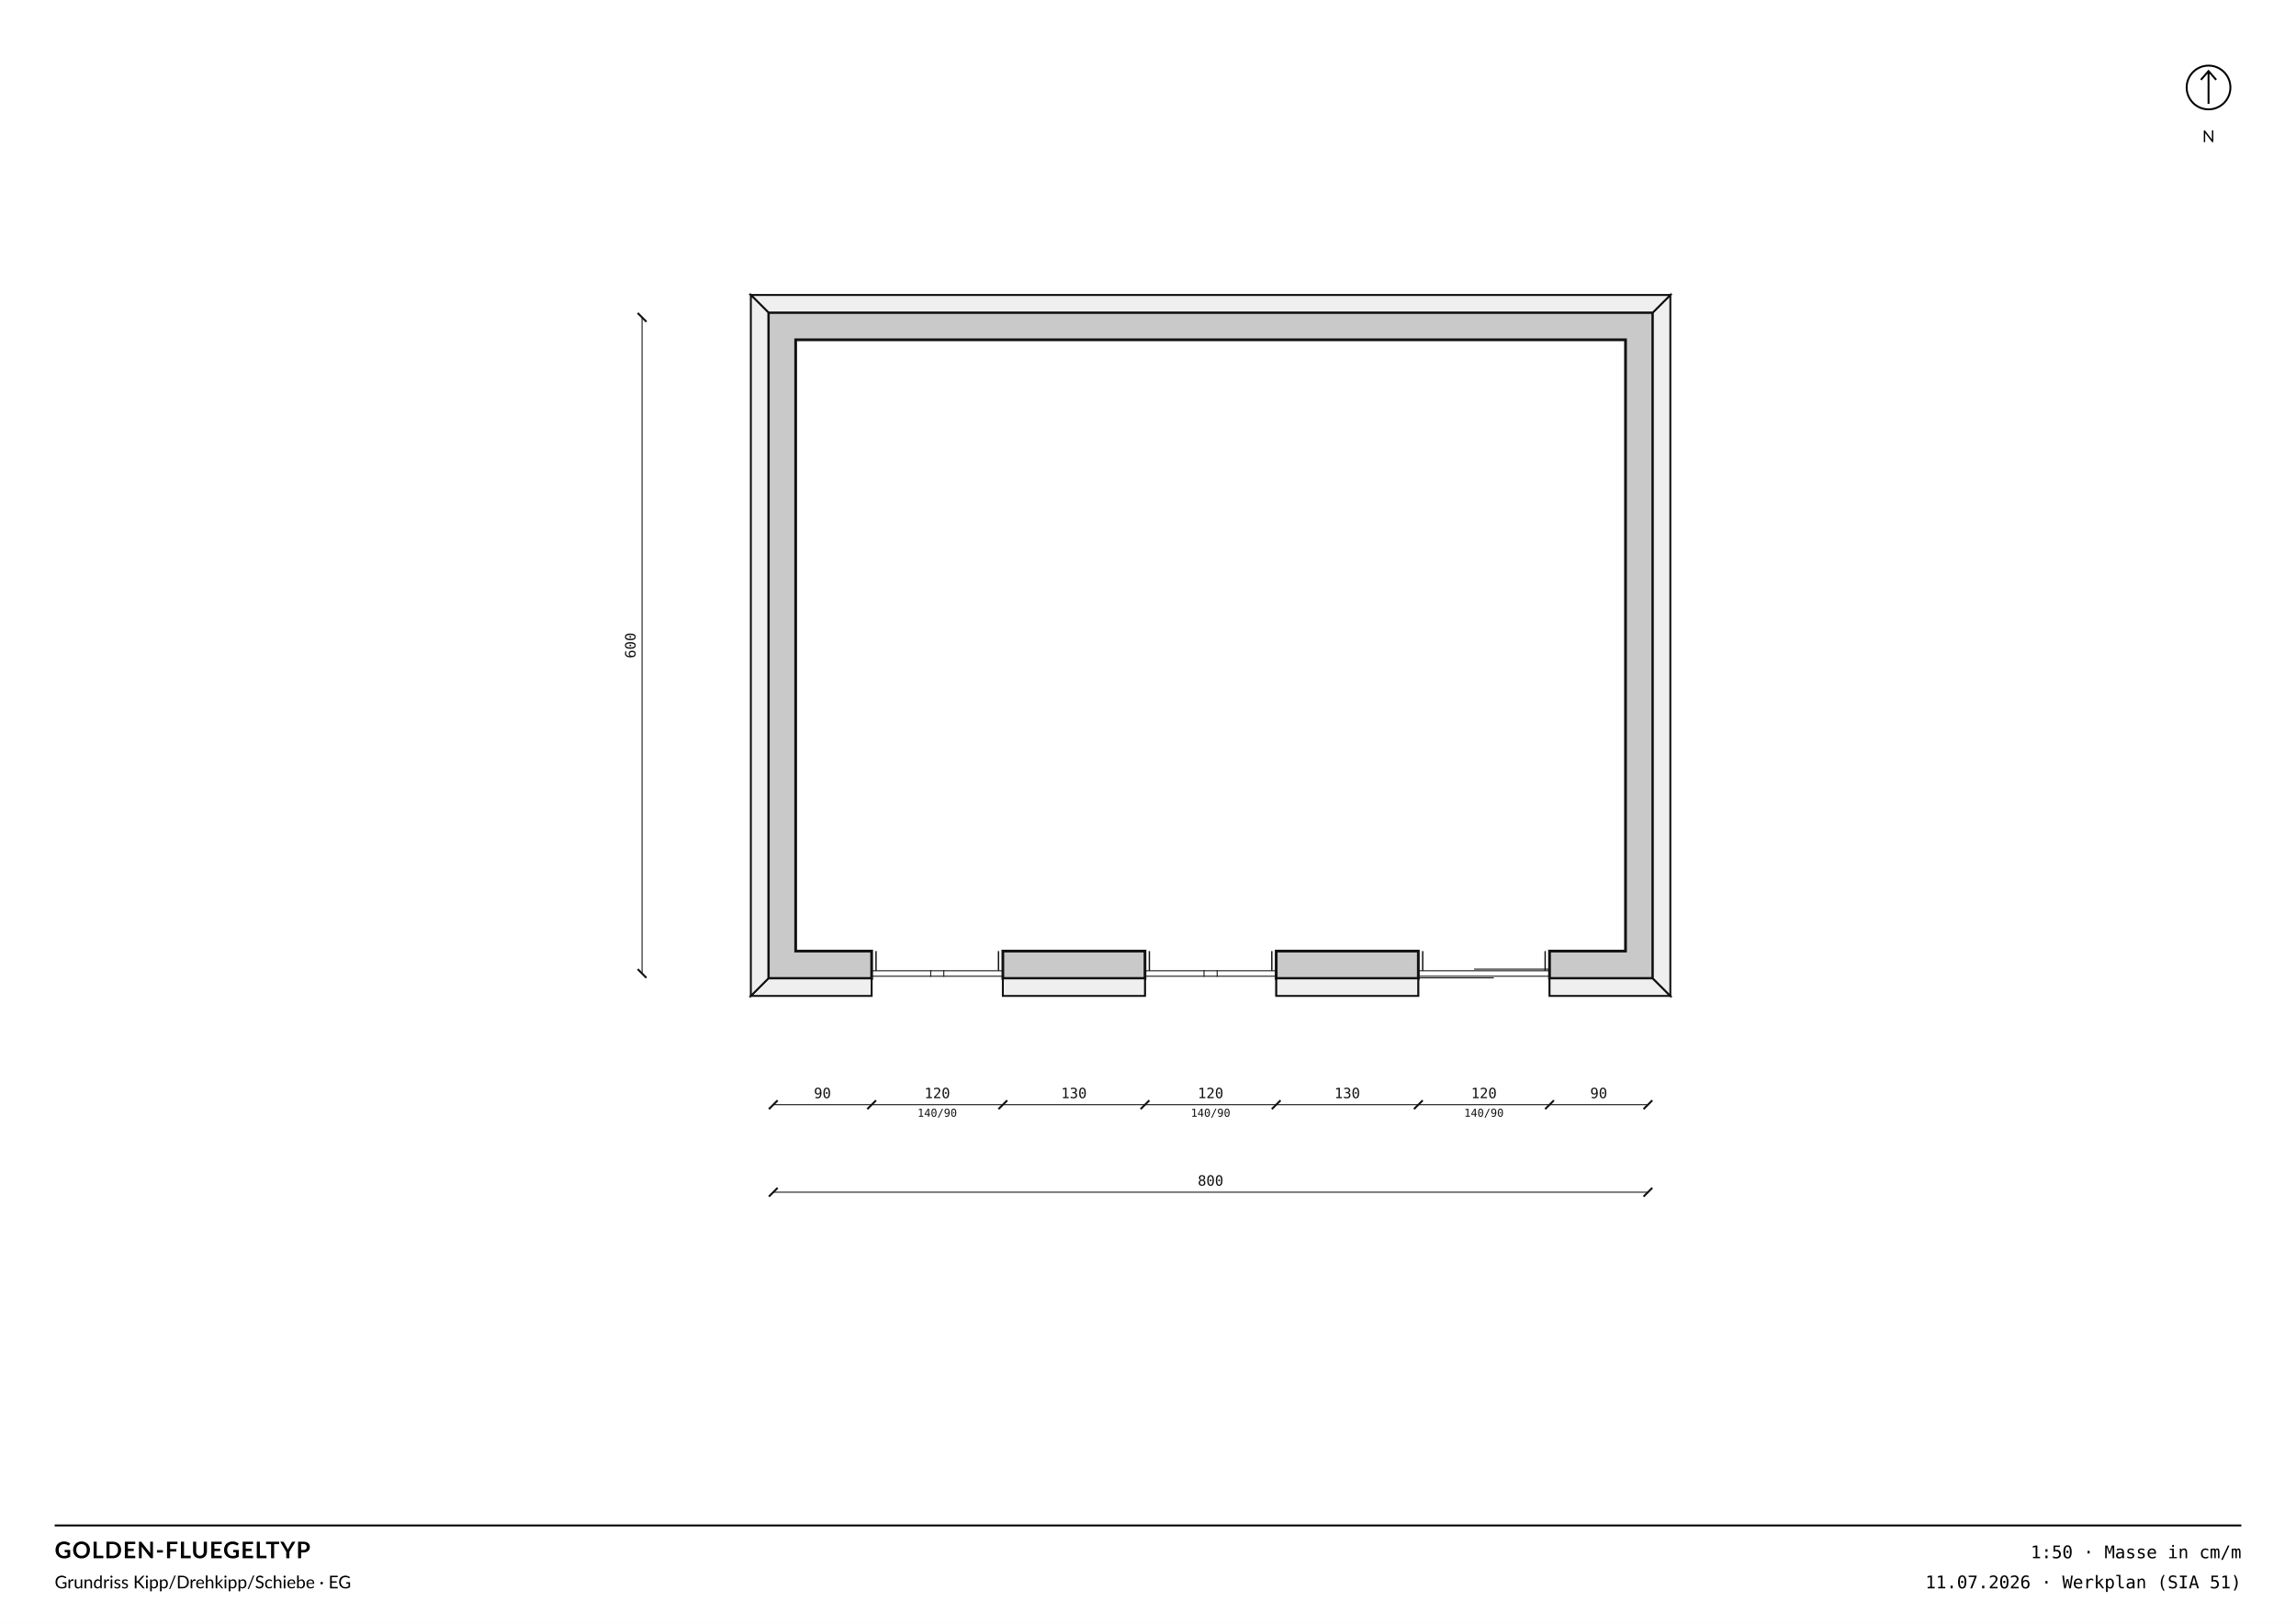
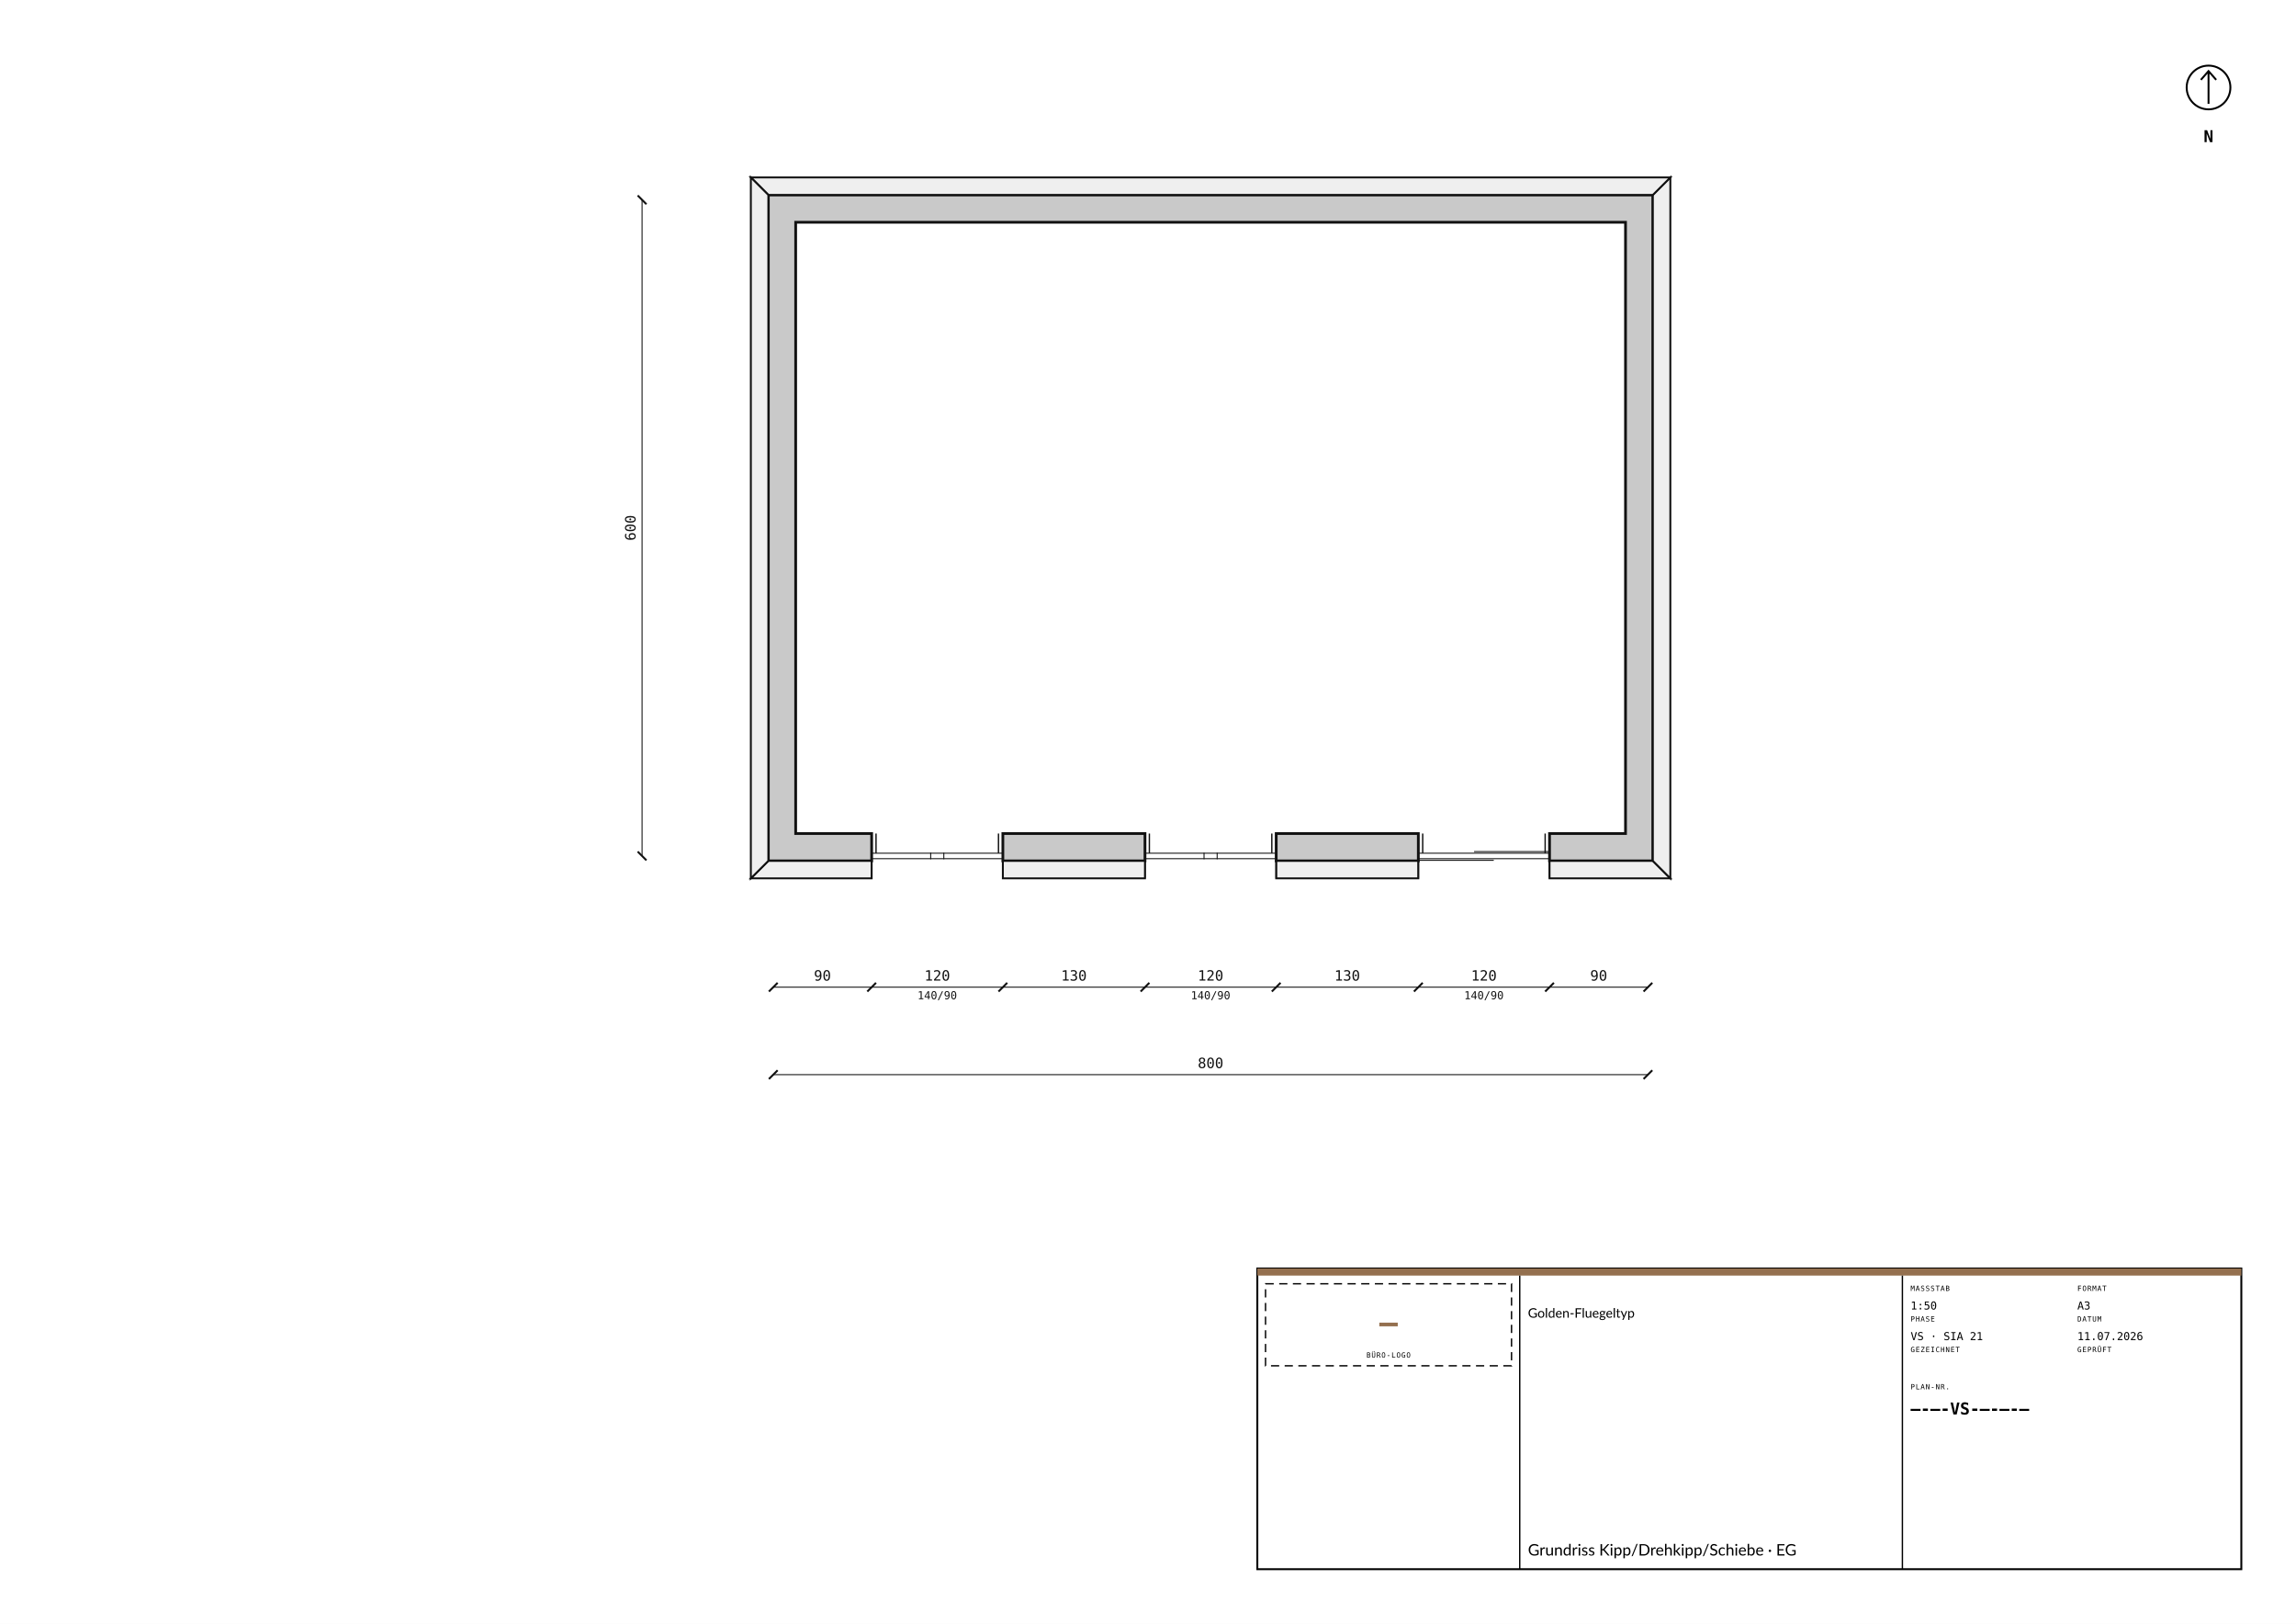
<svg xmlns="http://www.w3.org/2000/svg" width="420mm" height="297mm" viewBox="0 0 420 297" font-family="Helvetica, Arial, sans-serif">
  <rect width="420" height="297" fill="white" />
-   <g transform="translate(141.45, 178.05) scale(0.02)">
+   <g transform="translate(141.45, 156.55) scale(0.02)">
    <path d="M 900 -205 L 205 -205 L 205 -5795 L 7795 -5795 L 7795 -205 L 7100 -205 L 7100 45 L 8045 45 L 8045 -6045 L -45 -6045 L -45 45 L 900 45 Z M 5900 -205 L 4600 -205 L 4600 45 L 5900 45 Z M 3400 -205 L 2100 -205 L 2100 45 L 3400 45 Z" fill-rule="evenodd" fill="#c9c9c9" stroke="#111" stroke-width="25" />
    <path d="M 8205 205 L 8045 45 L 7100 45 L 7100 205 Z M 5900 205 L 5900 45 L 4600 45 L 4600 205 Z M 3400 205 L 3400 45 L 2100 45 L 2100 205 Z M 900 205 L 900 45 L -45 45 L -205 205 Z" fill-rule="evenodd" fill="#efefef" stroke="#111" stroke-width="17.5" />
    <path d="M 8045 45 L 8045 -6045 L 8205 -6205 L 8205 205 Z" fill-rule="evenodd" fill="#efefef" stroke="#111" stroke-width="17.5" />
    <path d="M 8045 -6045 L -45 -6045 L -205 -6205 L 8205 -6205 Z" fill-rule="evenodd" fill="#efefef" stroke="#111" stroke-width="17.5" />
    <path d="M -45 -6045 L -45 45 L -205 205 L -205 -6205 Z" fill-rule="evenodd" fill="#efefef" stroke="#111" stroke-width="17.5" />
    <line x1="900" y1="-205" x2="900" y2="205" stroke="#111" stroke-width="12.5" />
    <line x1="2100" y1="-205" x2="2100" y2="205" stroke="#111" stroke-width="12.5" />
    <line x1="900" y1="25" x2="2100" y2="25" stroke="#111" stroke-width="9" />
    <line x1="900" y1="-25" x2="2100" y2="-25" stroke="#111" stroke-width="9" />
    <line x1="940" y1="-205" x2="940" y2="-25" stroke="#111" stroke-width="12.5" />
    <line x1="2060" y1="-205" x2="2060" y2="-25" stroke="#111" stroke-width="12.5" />
    <line x1="1440" y1="30" x2="1440" y2="-30" stroke="#111" stroke-width="9" />
    <line x1="1560" y1="30" x2="1560" y2="-30" stroke="#111" stroke-width="9" />
    <line x1="3400" y1="-205" x2="3400" y2="205" stroke="#111" stroke-width="12.5" />
    <line x1="4600" y1="-205" x2="4600" y2="205" stroke="#111" stroke-width="12.5" />
    <line x1="3400" y1="25" x2="4600" y2="25" stroke="#111" stroke-width="9" />
    <line x1="3400" y1="-25" x2="4600" y2="-25" stroke="#111" stroke-width="9" />
    <line x1="3440" y1="-205" x2="3440" y2="-25" stroke="#111" stroke-width="12.5" />
    <line x1="4560" y1="-205" x2="4560" y2="-25" stroke="#111" stroke-width="12.5" />
    <line x1="3940" y1="30" x2="3940" y2="-30" stroke="#111" stroke-width="9" />
    <line x1="4060" y1="30" x2="4060" y2="-30" stroke="#111" stroke-width="9" />
    <line x1="5900" y1="-205" x2="5900" y2="205" stroke="#111" stroke-width="12.5" />
    <line x1="7100" y1="-205" x2="7100" y2="205" stroke="#111" stroke-width="12.5" />
    <line x1="5900" y1="25" x2="7100" y2="25" stroke="#111" stroke-width="9" />
    <line x1="5900" y1="-25" x2="7100" y2="-25" stroke="#111" stroke-width="9" />
    <line x1="5940" y1="-205" x2="5940" y2="-25" stroke="#111" stroke-width="12.5" />
    <line x1="7060" y1="-205" x2="7060" y2="-25" stroke="#111" stroke-width="12.5" />
    <line x1="5900" y1="40" x2="6590" y2="40" stroke="#111" stroke-width="9" />
    <line x1="6410" y1="-40" x2="7100" y2="-40" stroke="#111" stroke-width="9" />
    <g stroke="#111" fill="#111">
      <line x1="0" y1="1200" x2="8000" y2="1200" stroke-width="9" />
      <line x1="-40" y1="1240" x2="40" y2="1160" stroke-width="18" />
      <line x1="860" y1="1240" x2="940" y2="1160" stroke-width="18" />
      <line x1="2060" y1="1240" x2="2140" y2="1160" stroke-width="18" />
      <line x1="3360" y1="1240" x2="3440" y2="1160" stroke-width="18" />
      <line x1="4560" y1="1240" x2="4640" y2="1160" stroke-width="18" />
      <line x1="5860" y1="1240" x2="5940" y2="1160" stroke-width="18" />
      <line x1="7060" y1="1240" x2="7140" y2="1160" stroke-width="18" />
      <line x1="7960" y1="1240" x2="8040" y2="1160" stroke-width="18" />
      <text x="450" y="1140" text-anchor="middle" font-size="130" font-family="'IBM Plex Mono', ui-monospace, monospace" stroke="none">90</text>
      <text x="1500" y="1140" text-anchor="middle" font-size="130" font-family="'IBM Plex Mono', ui-monospace, monospace" stroke="none">120</text>
      <text x="1500" y="1310" text-anchor="middle" font-size="100" font-family="'IBM Plex Mono', ui-monospace, monospace" stroke="none">140/90</text>
      <text x="2750" y="1140" text-anchor="middle" font-size="130" font-family="'IBM Plex Mono', ui-monospace, monospace" stroke="none">130</text>
      <text x="4000" y="1140" text-anchor="middle" font-size="130" font-family="'IBM Plex Mono', ui-monospace, monospace" stroke="none">120</text>
      <text x="4000" y="1310" text-anchor="middle" font-size="100" font-family="'IBM Plex Mono', ui-monospace, monospace" stroke="none">140/90</text>
      <text x="5250" y="1140" text-anchor="middle" font-size="130" font-family="'IBM Plex Mono', ui-monospace, monospace" stroke="none">130</text>
      <text x="6500" y="1140" text-anchor="middle" font-size="130" font-family="'IBM Plex Mono', ui-monospace, monospace" stroke="none">120</text>
      <text x="6500" y="1310" text-anchor="middle" font-size="100" font-family="'IBM Plex Mono', ui-monospace, monospace" stroke="none">140/90</text>
      <text x="7550" y="1140" text-anchor="middle" font-size="130" font-family="'IBM Plex Mono', ui-monospace, monospace" stroke="none">90</text>
    </g>
    <g stroke="#111" fill="#111">
      <line x1="0" y1="2000" x2="8000" y2="2000" stroke-width="9" />
      <line x1="-40" y1="2040" x2="40" y2="1960" stroke-width="18" />
      <line x1="7960" y1="2040" x2="8040" y2="1960" stroke-width="18" />
      <text x="4000" y="1940" text-anchor="middle" font-size="130" font-family="'IBM Plex Mono', ui-monospace, monospace" stroke="none">800</text>
    </g>
    <g stroke="#111" fill="#111">
      <line x1="-1200" y1="0" x2="-1200" y2="-6000" stroke-width="9" />
      <line x1="-1240" y1="-40" x2="-1160" y2="40" stroke-width="18" />
      <line x1="-1240" y1="-6040" x2="-1160" y2="-5960" stroke-width="18" />
      <text x="-1260" y="-3000" text-anchor="middle" font-size="130" font-family="'IBM Plex Mono', ui-monospace, monospace" stroke="none" transform="rotate(-90 -1260 -3000)">600</text>
    </g>
  </g>
-   <g stroke="black" fill="none" stroke-width="0.35">
-     <circle cx="404" cy="16" r="4" />
-     <path d="M 404 19 L 404 13 M 402.6 14.6 L 404 13 L 405.4 14.6" />
-     <text x="404" y="26" text-anchor="middle" font-size="3" font-family="'Lato', Helvetica, Arial, sans-serif" stroke="none" fill="black">N</text>
+   <g data-teil="nordpfeil" stroke="black" fill="none" stroke-width="0.35">
+     <circle cx="404.00" cy="16.00" r="4" />
+     <path d="M 404.00 19.00 L 404.00 13.00 M 402.60 14.60 L 404.00 13.00 L 405.40 14.60" />
+     <text x="404.00" y="26.00" text-anchor="middle" font-family="'IBM Plex Mono', ui-monospace, monospace" font-size="3" font-feature-settings="'tnum'" font-weight="bold" stroke="none" fill="black">N</text>
  </g>
-   <g font-size="3.2">
-     <line x1="10" y1="279" x2="410" y2="279" stroke="black" stroke-width="0.35" />
-     <text x="10" y="285" font-weight="bold" font-family="'Lato', Helvetica, Arial, sans-serif" letter-spacing="0.04em" font-size="4.2">GOLDEN-FLUEGELTYP</text>
-     <text x="10" y="290.5" font-family="'Lato', Helvetica, Arial, sans-serif">Grundriss Kipp/Drehkipp/Schiebe · EG</text>
-     <text x="410" y="285" text-anchor="end" font-family="'IBM Plex Mono', ui-monospace, monospace" font-feature-settings="'tnum'">1:50 · Masse in cm/m</text>
-     <text x="410" y="290.5" text-anchor="end" font-family="'IBM Plex Mono', ui-monospace, monospace" font-feature-settings="'tnum'">11.07.2026 · Werkplan (SIA 51)</text>
+   <g data-teil="plankopf">
+     <rect x="230" y="232" width="180" height="55" fill="white" stroke="black" stroke-width="0.35" />
+     <rect x="230" y="232" width="180" height="1.3" fill="#94704F" />
+     <line x1="278" y1="233.3" x2="278" y2="287" stroke="black" stroke-width="0.25" />
+     <line x1="348" y1="233.3" x2="348" y2="287" stroke="black" stroke-width="0.25" />
+     <rect x="231.5" y="234.8" width="45" height="15" fill="none" stroke="black" stroke-width="0.25" stroke-dasharray="1.5 1" />
+     <text x="254.00" y="243.80" text-anchor="middle" font-family="'IBM Plex Mono', ui-monospace, monospace" font-size="5.6" font-feature-settings="'tnum'" font-weight="bold" fill="#94704F">—</text>
+     <text x="254.00" y="248.30" text-anchor="middle" font-family="'IBM Plex Mono', ui-monospace, monospace" font-size="1.3" font-feature-settings="'tnum'" letter-spacing="0.1em">BÜRO-LOGO</text>
+     <text x="279.50" y="241.00" text-anchor="start" font-family="'Lato', Helvetica, Arial, sans-serif" font-size="2.4">Golden-Fluegeltyp</text>
+     <text x="279.50" y="284.50" text-anchor="start" font-family="'Lato', Helvetica, Arial, sans-serif" font-size="2.9">Grundriss Kipp/Drehkipp/Schiebe · EG</text>
+     <text x="349.50" y="236.10" text-anchor="start" font-family="'IBM Plex Mono', ui-monospace, monospace" font-size="1.3" font-feature-settings="'tnum'" letter-spacing="0.1em">MASSSTAB</text>
+     <text x="349.50" y="239.50" text-anchor="start" font-family="'IBM Plex Mono', ui-monospace, monospace" font-size="2" font-feature-settings="'tnum'">1:50</text>
+     <text x="380.00" y="236.10" text-anchor="start" font-family="'IBM Plex Mono', ui-monospace, monospace" font-size="1.3" font-feature-settings="'tnum'" letter-spacing="0.1em">FORMAT</text>
+     <text x="380.00" y="239.50" text-anchor="start" font-family="'IBM Plex Mono', ui-monospace, monospace" font-size="2" font-feature-settings="'tnum'">A3</text>
+     <text x="349.50" y="241.70" text-anchor="start" font-family="'IBM Plex Mono', ui-monospace, monospace" font-size="1.3" font-feature-settings="'tnum'" letter-spacing="0.1em">PHASE</text>
+     <text x="349.50" y="245.10" text-anchor="start" font-family="'IBM Plex Mono', ui-monospace, monospace" font-size="2" font-feature-settings="'tnum'">VS · SIA 21</text>
+     <text x="380.00" y="241.70" text-anchor="start" font-family="'IBM Plex Mono', ui-monospace, monospace" font-size="1.3" font-feature-settings="'tnum'" letter-spacing="0.1em">DATUM</text>
+     <text x="380.00" y="245.10" text-anchor="start" font-family="'IBM Plex Mono', ui-monospace, monospace" font-size="2" font-feature-settings="'tnum'">11.07.2026</text>
+     <text x="349.50" y="247.30" text-anchor="start" font-family="'IBM Plex Mono', ui-monospace, monospace" font-size="1.3" font-feature-settings="'tnum'" letter-spacing="0.1em">GEZEICHNET</text>
+     <text x="380.00" y="247.30" text-anchor="start" font-family="'IBM Plex Mono', ui-monospace, monospace" font-size="1.3" font-feature-settings="'tnum'" letter-spacing="0.1em">GEPRÜFT</text>
+     <text x="349.50" y="254.10" text-anchor="start" font-family="'IBM Plex Mono', ui-monospace, monospace" font-size="1.3" font-feature-settings="'tnum'" letter-spacing="0.1em">PLAN-NR.</text>
+     <text x="349.50" y="258.70" text-anchor="start" font-family="'IBM Plex Mono', ui-monospace, monospace" font-size="3" font-feature-settings="'tnum'" font-weight="bold">—-—-VS-—-—-—</text>
  </g>
</svg>
